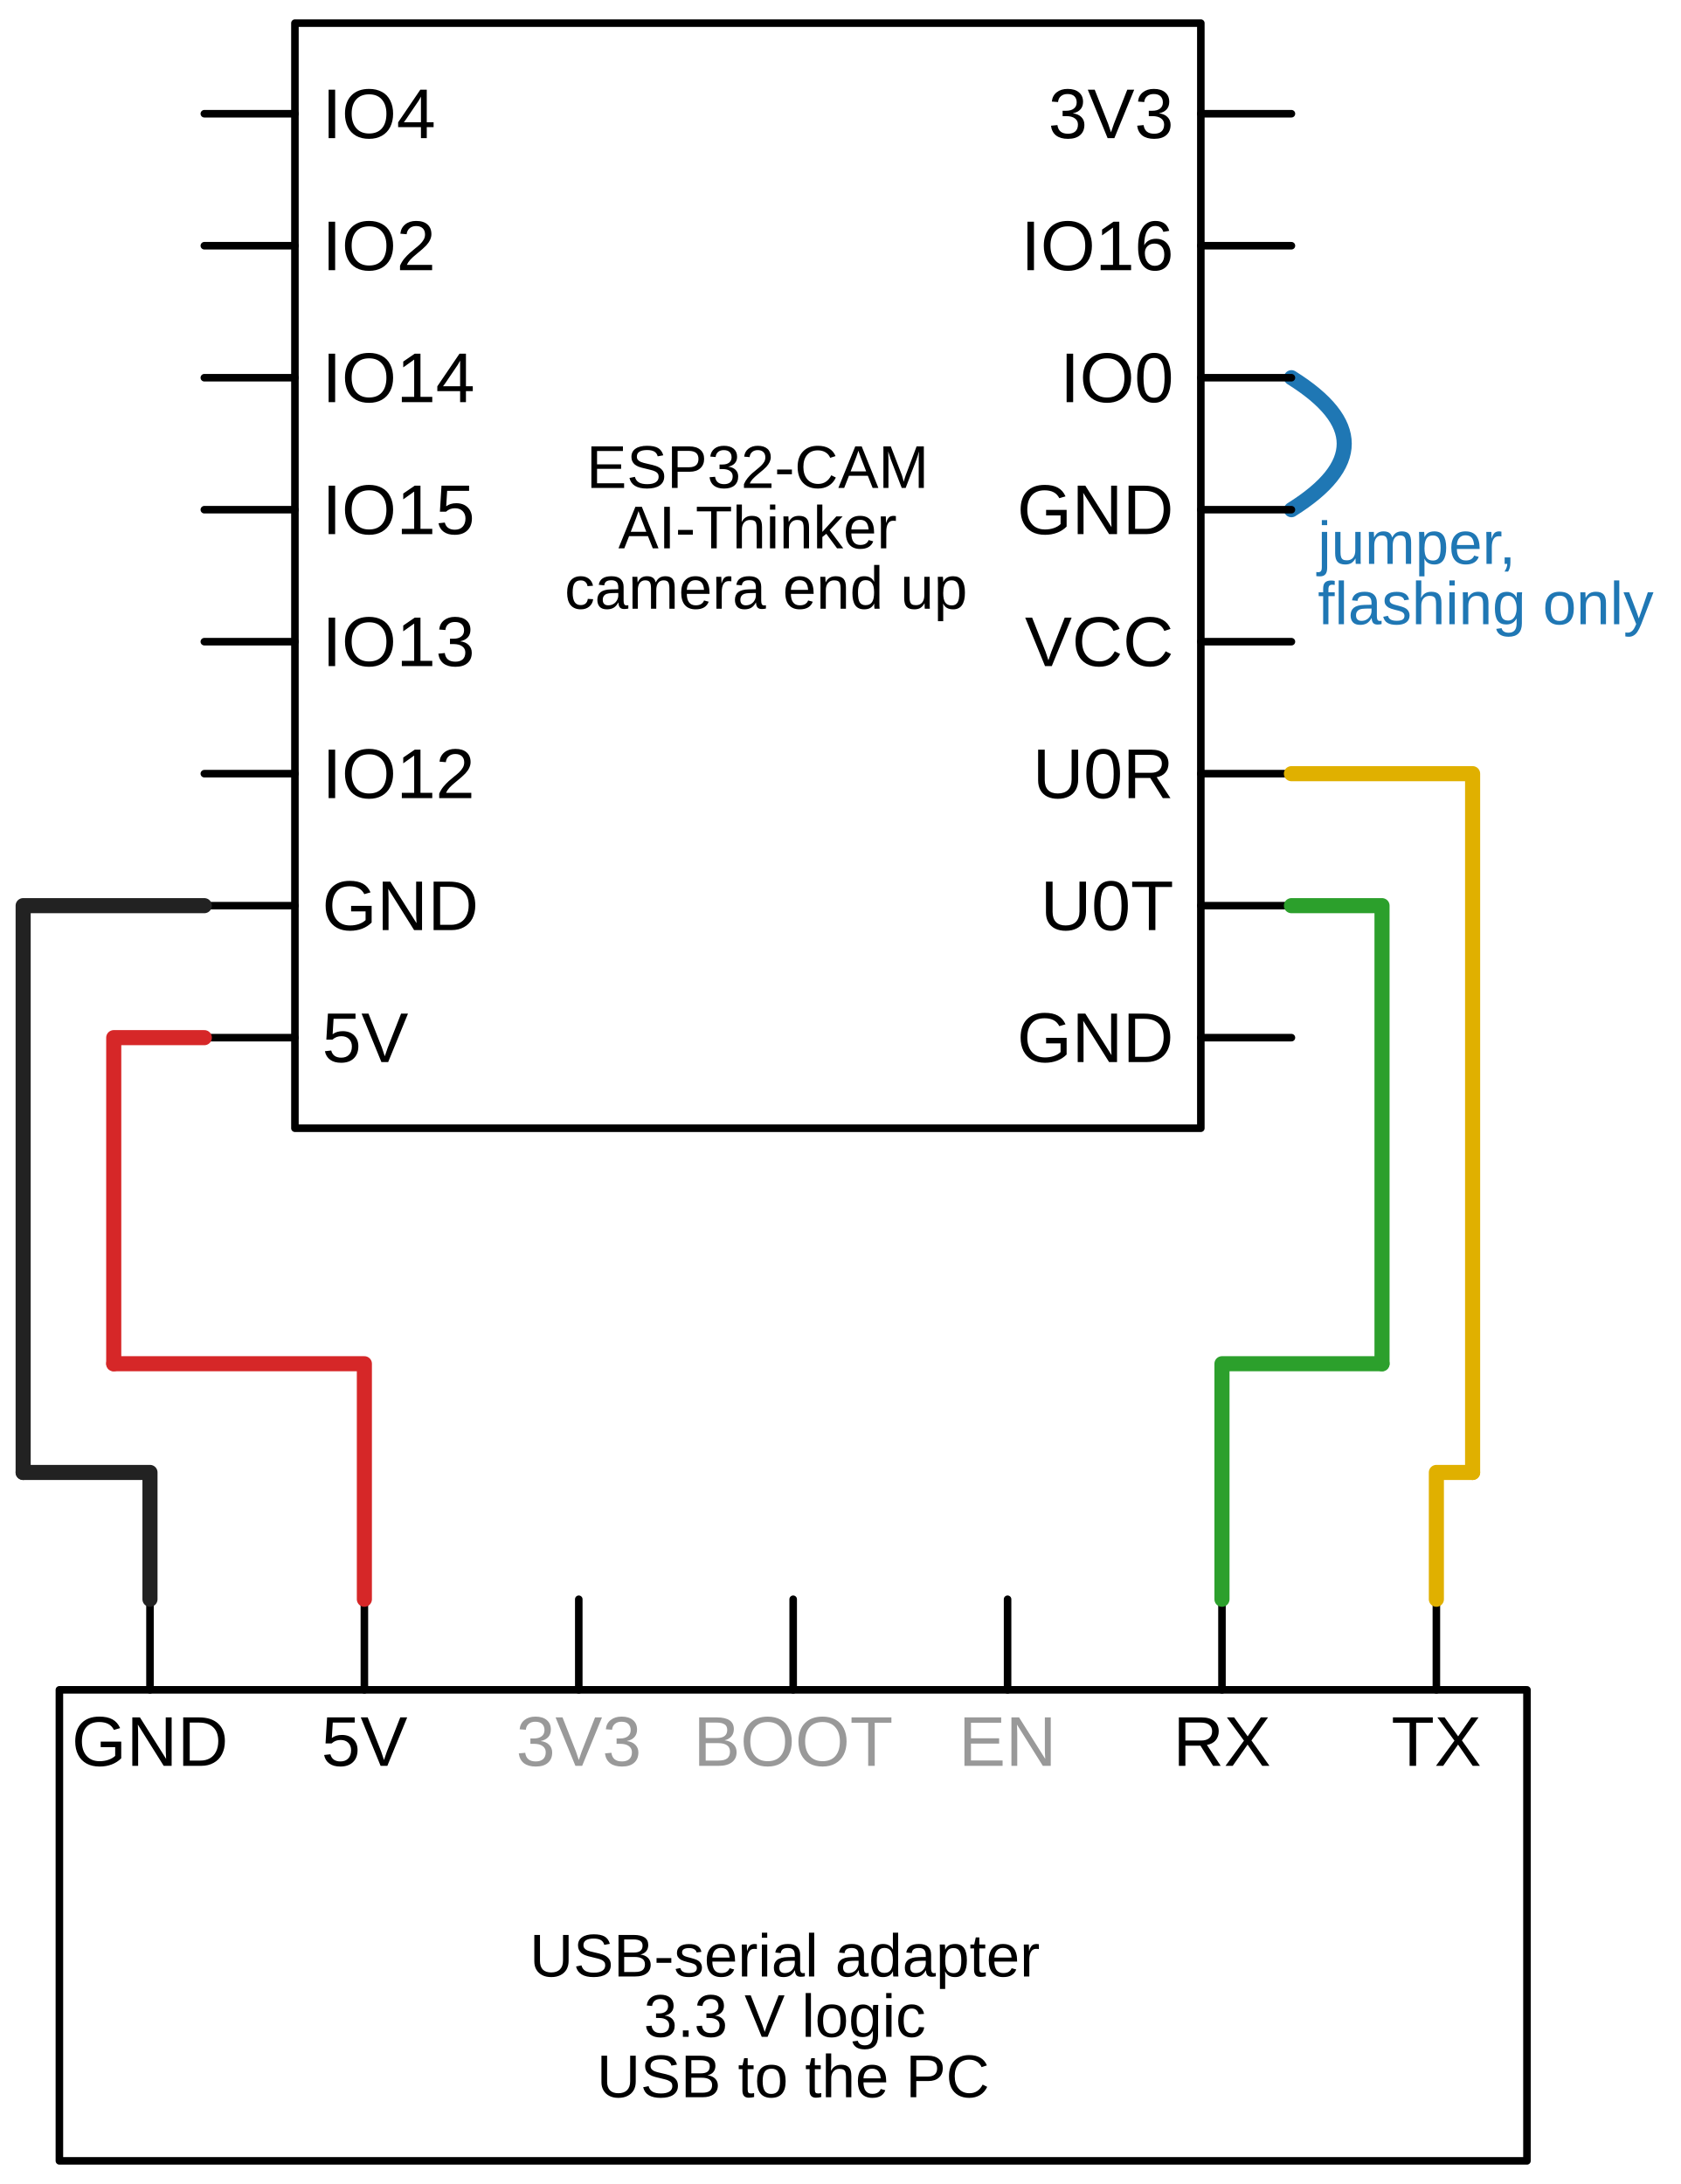
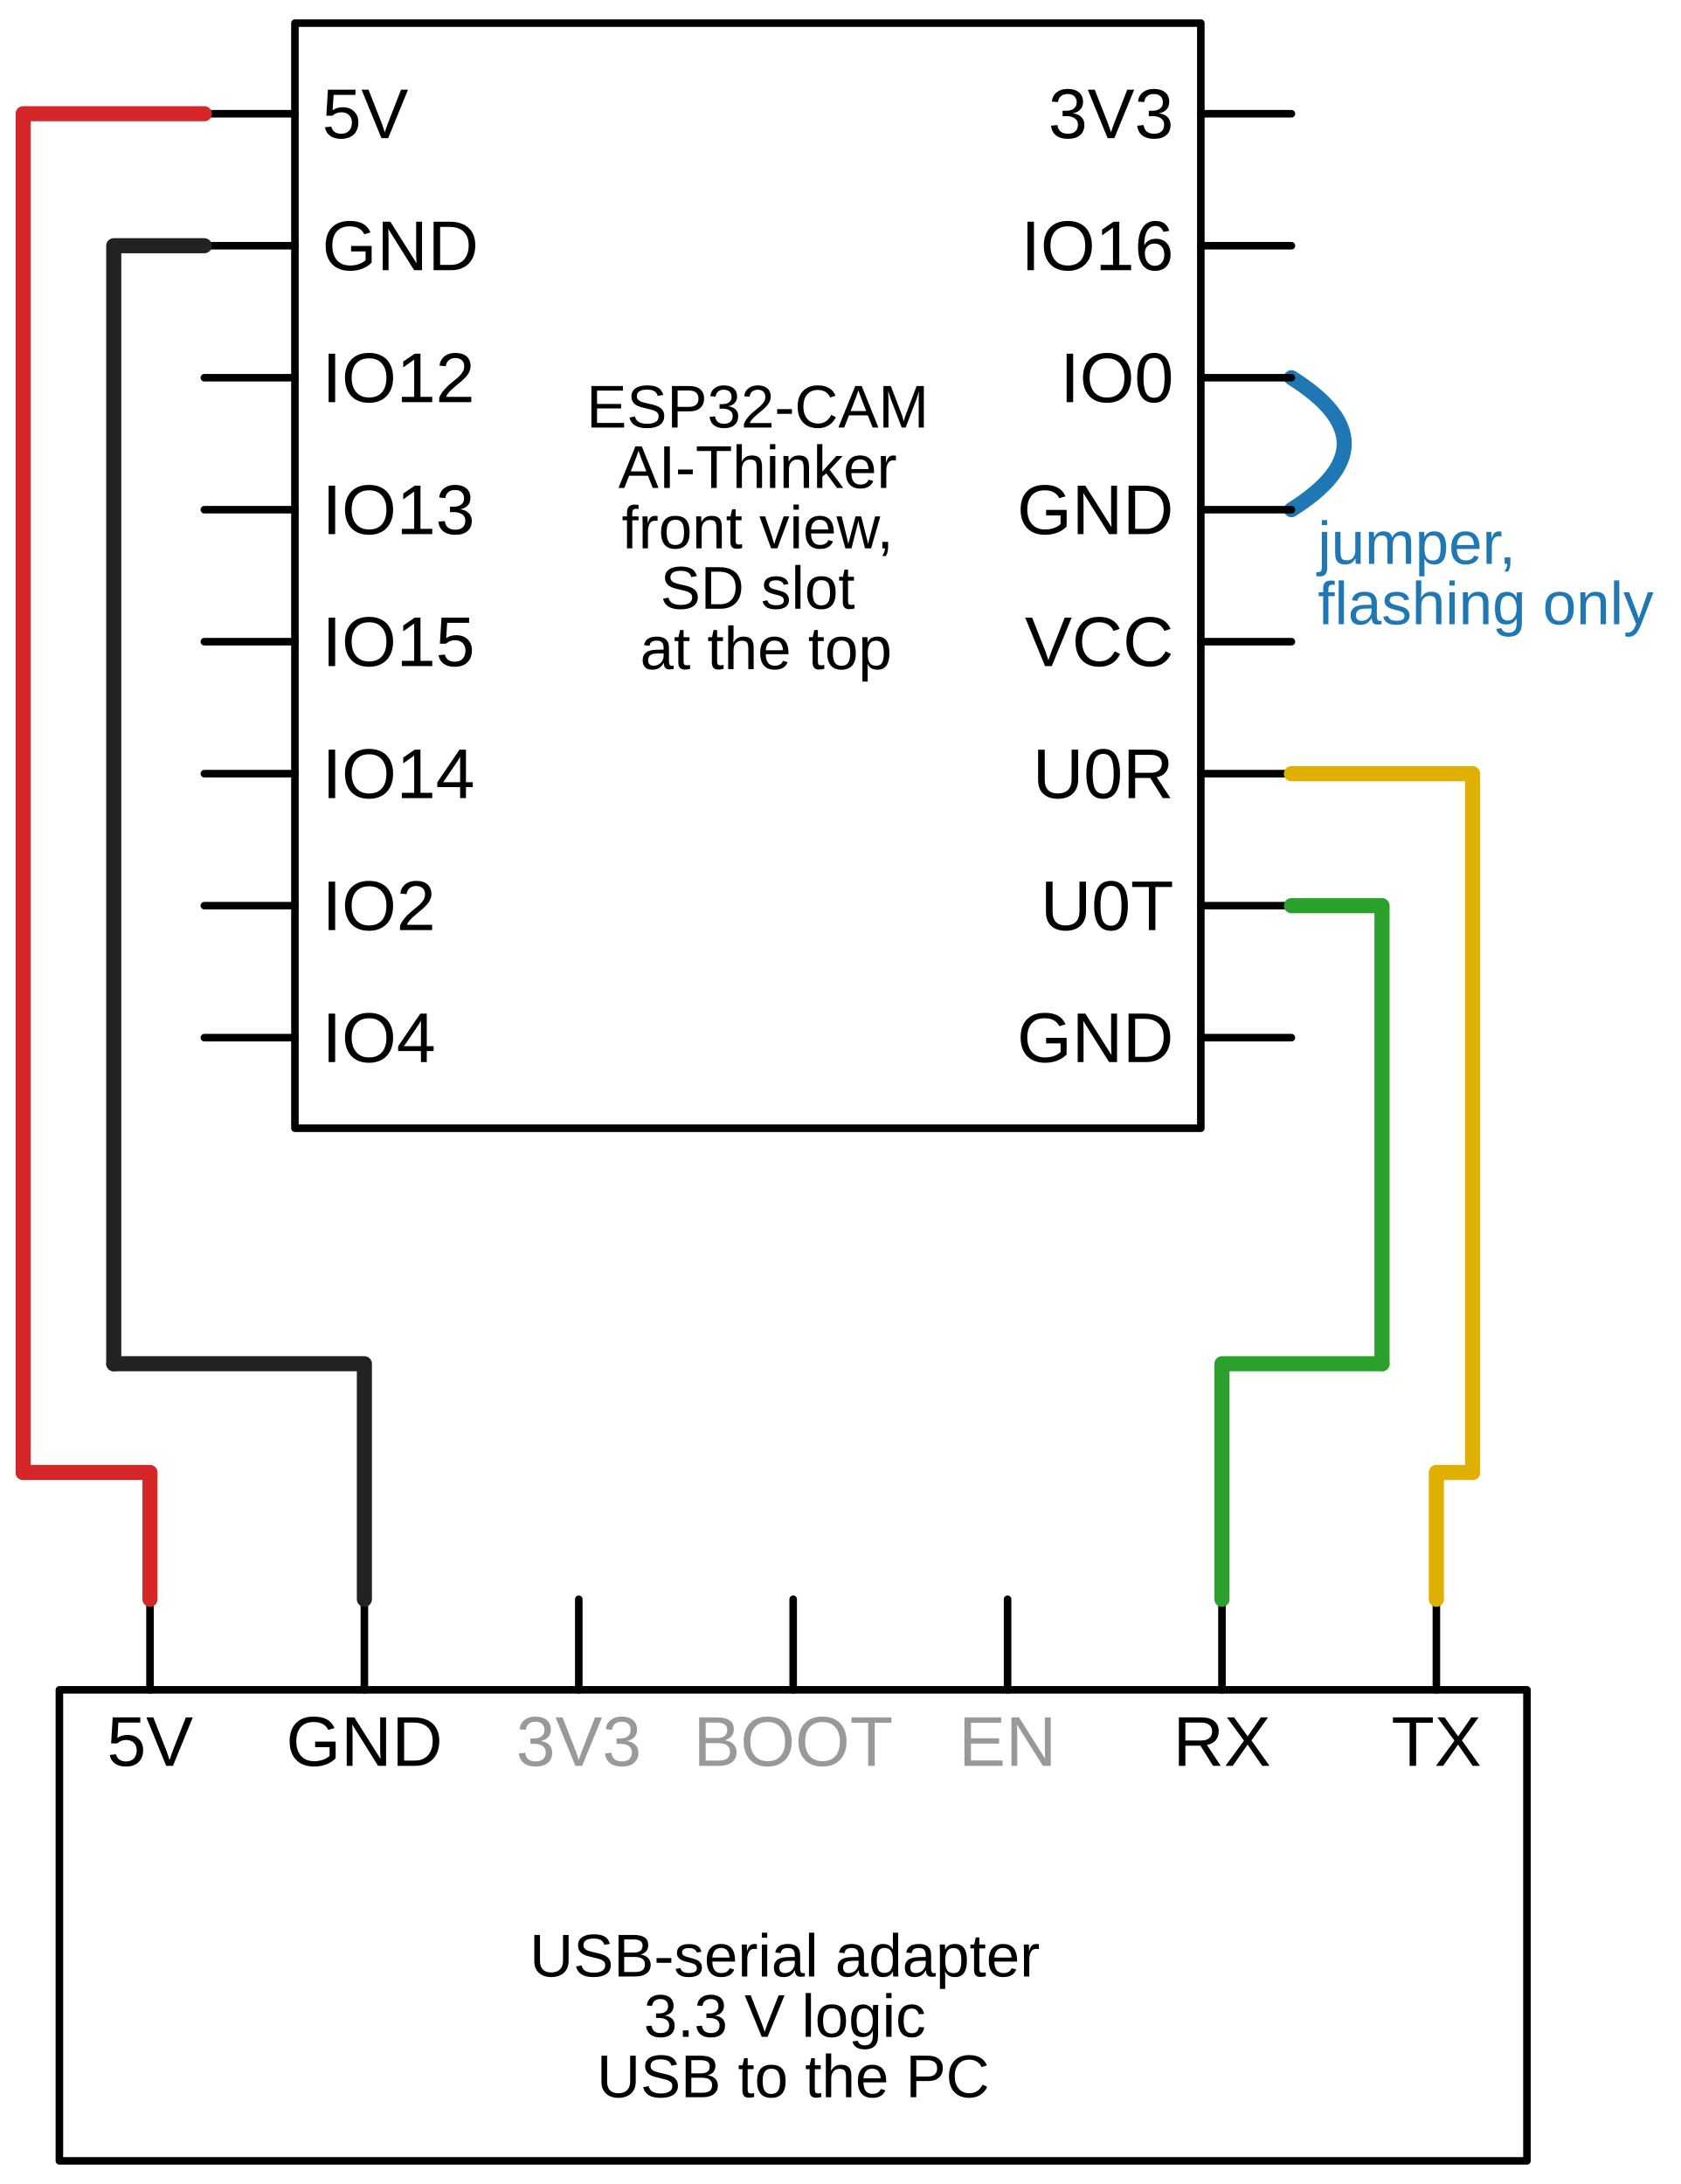
<svg xmlns="http://www.w3.org/2000/svg" xml:lang="en" height="434.0pt" width="333.98pt" viewBox="-58.6 -224.2 333.98 434.0" style="background-color:white;">
  <path d="M 198 -122.914 Q 218.983 -136.029 198 -149.143" style="stroke:#1f77b4;fill:none;stroke-width:3;stroke-dasharray:-;stroke-linecap:round;" />
  <path d="M 0.0,-0.0 L 180,-0 L 180,-219.6 L 0,-219.6 L 0,-0" style="stroke:black;fill:none;stroke-width:1.5;stroke-dasharray:-;stroke-linecap:round;stroke-linejoin:round;" />
  <path d="M 0.0,-18.0 L -18,-18" style="stroke:black;fill:none;stroke-width:1.5;stroke-dasharray:-;stroke-linecap:round;stroke-linejoin:round;" />
  <path d="M 0.0,-44.229 L -18,-44.229" style="stroke:black;fill:none;stroke-width:1.5;stroke-dasharray:-;stroke-linecap:round;stroke-linejoin:round;" />
  <path d="M 0.0,-70.457 L -18,-70.457" style="stroke:black;fill:none;stroke-width:1.5;stroke-dasharray:-;stroke-linecap:round;stroke-linejoin:round;" />
  <path d="M 0.0,-96.686 L -18,-96.686" style="stroke:black;fill:none;stroke-width:1.5;stroke-dasharray:-;stroke-linecap:round;stroke-linejoin:round;" />
  <path d="M 0.0,-122.914 L -18,-122.914" style="stroke:black;fill:none;stroke-width:1.5;stroke-dasharray:-;stroke-linecap:round;stroke-linejoin:round;" />
  <path d="M 0.0,-149.143 L -18,-149.143" style="stroke:black;fill:none;stroke-width:1.5;stroke-dasharray:-;stroke-linecap:round;stroke-linejoin:round;" />
  <path d="M 0.0,-175.371 L -18,-175.371" style="stroke:black;fill:none;stroke-width:1.5;stroke-dasharray:-;stroke-linecap:round;stroke-linejoin:round;" />
  <path d="M 0.0,-201.6 L -18,-201.6" style="stroke:black;fill:none;stroke-width:1.5;stroke-dasharray:-;stroke-linecap:round;stroke-linejoin:round;" />
  <path d="M 180.0,-18.0 L 198,-18" style="stroke:black;fill:none;stroke-width:1.5;stroke-dasharray:-;stroke-linecap:round;stroke-linejoin:round;" />
  <path d="M 180.0,-44.229 L 198,-44.229" style="stroke:black;fill:none;stroke-width:1.5;stroke-dasharray:-;stroke-linecap:round;stroke-linejoin:round;" />
  <path d="M 180.0,-70.457 L 198,-70.457" style="stroke:black;fill:none;stroke-width:1.5;stroke-dasharray:-;stroke-linecap:round;stroke-linejoin:round;" />
  <path d="M 180.0,-96.686 L 198,-96.686" style="stroke:black;fill:none;stroke-width:1.5;stroke-dasharray:-;stroke-linecap:round;stroke-linejoin:round;" />
  <path d="M 180.0,-122.914 L 198,-122.914" style="stroke:black;fill:none;stroke-width:1.5;stroke-dasharray:-;stroke-linecap:round;stroke-linejoin:round;" />
  <path d="M 180.0,-149.143 L 198,-149.143" style="stroke:black;fill:none;stroke-width:1.5;stroke-dasharray:-;stroke-linecap:round;stroke-linejoin:round;" />
  <path d="M 180.0,-175.371 L 198,-175.371" style="stroke:black;fill:none;stroke-width:1.5;stroke-dasharray:-;stroke-linecap:round;stroke-linejoin:round;" />
  <path d="M 180.0,-201.6 L 198,-201.6" style="stroke:black;fill:none;stroke-width:1.5;stroke-dasharray:-;stroke-linecap:round;stroke-linejoin:round;" />
  <path d="M -46.8,205.2 L 244.8,205.2 L 244.8,111.6 L -46.8,111.6 L -46.8,205.2" style="stroke:black;fill:none;stroke-width:1.5;stroke-dasharray:-;stroke-linecap:round;stroke-linejoin:round;" />
  <path d="M -28.8,111.6 L -28.8,93.6" style="stroke:black;fill:none;stroke-width:1.5;stroke-dasharray:-;stroke-linecap:round;stroke-linejoin:round;" />
  <path d="M 13.8,111.6 L 13.8,93.6" style="stroke:black;fill:none;stroke-width:1.5;stroke-dasharray:-;stroke-linecap:round;stroke-linejoin:round;" />
  <path d="M 56.4,111.6 L 56.4,93.6" style="stroke:black;fill:none;stroke-width:1.5;stroke-dasharray:-;stroke-linecap:round;stroke-linejoin:round;" />
  <path d="M 99,111.6 L 99,93.6" style="stroke:black;fill:none;stroke-width:1.5;stroke-dasharray:-;stroke-linecap:round;stroke-linejoin:round;" />
  <path d="M 141.6,111.6 L 141.6,93.6" style="stroke:black;fill:none;stroke-width:1.5;stroke-dasharray:-;stroke-linecap:round;stroke-linejoin:round;" />
  <path d="M 184.2,111.6 L 184.2,93.6" style="stroke:black;fill:none;stroke-width:1.5;stroke-dasharray:-;stroke-linecap:round;stroke-linejoin:round;" />
  <path d="M 226.8,111.6 L 226.8,93.6" style="stroke:black;fill:none;stroke-width:1.5;stroke-dasharray:-;stroke-linecap:round;stroke-linejoin:round;" />
-   <path d="M -28.8,93.6 L -28.8,68.4 L -54,68.4" style="stroke:#222222;fill:none;stroke-width:3;stroke-dasharray:-;stroke-linecap:round;stroke-linejoin:round;" />
-   <path d="M -54.0,68.4 L -54,-44.229 L -18,-44.229" style="stroke:#222222;fill:none;stroke-width:3;stroke-dasharray:-;stroke-linecap:round;stroke-linejoin:round;" />
-   <path d="M 13.8,93.6 L 13.8,46.8 L -36,46.8" style="stroke:#d62728;fill:none;stroke-width:3;stroke-dasharray:-;stroke-linecap:round;stroke-linejoin:round;" />
-   <path d="M -36.0,46.8 L -36,-18 L -18,-18" style="stroke:#d62728;fill:none;stroke-width:3;stroke-dasharray:-;stroke-linecap:round;stroke-linejoin:round;" />
+   <path d="M -28.8,93.6 L -28.8,68.4 L -54,68.4" style="stroke:#d62728;fill:none;stroke-width:3;stroke-dasharray:-;stroke-linecap:round;stroke-linejoin:round;" />
+   <path d="M -54.0,68.4 L -54,-201.6 L -18,-201.6" style="stroke:#d62728;fill:none;stroke-width:3;stroke-dasharray:-;stroke-linecap:round;stroke-linejoin:round;" />
+   <path d="M 13.8,93.6 L 13.8,46.8 L -36,46.8" style="stroke:#222222;fill:none;stroke-width:3;stroke-dasharray:-;stroke-linecap:round;stroke-linejoin:round;" />
+   <path d="M -36.0,46.8 L -36,-175.371 L -18,-175.371" style="stroke:#222222;fill:none;stroke-width:3;stroke-dasharray:-;stroke-linecap:round;stroke-linejoin:round;" />
  <path d="M 184.2,93.6 L 184.2,46.8 L 216,46.8" style="stroke:#2ca02c;fill:none;stroke-width:3;stroke-dasharray:-;stroke-linecap:round;stroke-linejoin:round;" />
  <path d="M 216.0,46.8 L 216,-44.229 L 198,-44.229" style="stroke:#2ca02c;fill:none;stroke-width:3;stroke-dasharray:-;stroke-linecap:round;stroke-linejoin:round;" />
  <path d="M 226.8,93.6 L 226.8,68.4 L 234,68.4" style="stroke:#e0b000;fill:none;stroke-width:3;stroke-dasharray:-;stroke-linecap:round;stroke-linejoin:round;" />
  <path d="M 234.0,68.4 L 234,-70.457 L 198,-70.457" style="stroke:#e0b000;fill:none;stroke-width:3;stroke-dasharray:-;stroke-linecap:round;stroke-linejoin:round;" />
  <text x="5.4" y="-32.0" dominant-baseline="central" fill="black" font-size="14" font-family="Arial" text-anchor="start">
-     <tspan x="5.4" dy="14">5V</tspan>
+     <tspan x="5.4" dy="14">IO4</tspan>
  </text>
  <text x="5.4" y="-58.229" dominant-baseline="central" fill="black" font-size="14" font-family="Arial" text-anchor="start">
+     <tspan x="5.4" dy="14">IO2</tspan>
+   </text>
+   <text x="5.4" y="-84.457" dominant-baseline="central" fill="black" font-size="14" font-family="Arial" text-anchor="start">
+     <tspan x="5.4" dy="14">IO14</tspan>
+   </text>
+   <text x="5.4" y="-110.686" dominant-baseline="central" fill="black" font-size="14" font-family="Arial" text-anchor="start">
+     <tspan x="5.4" dy="14">IO15</tspan>
+   </text>
+   <text x="5.4" y="-136.914" dominant-baseline="central" fill="black" font-size="14" font-family="Arial" text-anchor="start">
+     <tspan x="5.4" dy="14">IO13</tspan>
+   </text>
+   <text x="5.4" y="-163.143" dominant-baseline="central" fill="black" font-size="14" font-family="Arial" text-anchor="start">
+     <tspan x="5.4" dy="14">IO12</tspan>
+   </text>
+   <text x="5.4" y="-189.371" dominant-baseline="central" fill="black" font-size="14" font-family="Arial" text-anchor="start">
    <tspan x="5.4" dy="14">GND</tspan>
  </text>
-   <text x="5.4" y="-84.457" dominant-baseline="central" fill="black" font-size="14" font-family="Arial" text-anchor="start">
-     <tspan x="5.4" dy="14">IO12</tspan>
-   </text>
-   <text x="5.4" y="-110.686" dominant-baseline="central" fill="black" font-size="14" font-family="Arial" text-anchor="start">
-     <tspan x="5.4" dy="14">IO13</tspan>
-   </text>
-   <text x="5.4" y="-136.914" dominant-baseline="central" fill="black" font-size="14" font-family="Arial" text-anchor="start">
-     <tspan x="5.4" dy="14">IO15</tspan>
-   </text>
-   <text x="5.4" y="-163.143" dominant-baseline="central" fill="black" font-size="14" font-family="Arial" text-anchor="start">
-     <tspan x="5.4" dy="14">IO14</tspan>
-   </text>
-   <text x="5.4" y="-189.371" dominant-baseline="central" fill="black" font-size="14" font-family="Arial" text-anchor="start">
-     <tspan x="5.4" dy="14">IO2</tspan>
-   </text>
  <text x="5.4" y="-215.6" dominant-baseline="central" fill="black" font-size="14" font-family="Arial" text-anchor="start">
-     <tspan x="5.4" dy="14">IO4</tspan>
+     <tspan x="5.4" dy="14">5V</tspan>
  </text>
  <text x="174.6" y="-32.0" dominant-baseline="central" fill="black" font-size="14" font-family="Arial" text-anchor="end">
    <tspan x="174.6" dy="14">GND</tspan>
  </text>
  <text x="174.6" y="-58.229" dominant-baseline="central" fill="black" font-size="14" font-family="Arial" text-anchor="end">
    <tspan x="174.6" dy="14">U0T</tspan>
  </text>
  <text x="174.6" y="-84.457" dominant-baseline="central" fill="black" font-size="14" font-family="Arial" text-anchor="end">
    <tspan x="174.6" dy="14">U0R</tspan>
  </text>
  <text x="174.6" y="-110.686" dominant-baseline="central" fill="black" font-size="14" font-family="Arial" text-anchor="end">
    <tspan x="174.6" dy="14">VCC</tspan>
  </text>
  <text x="174.6" y="-136.914" dominant-baseline="central" fill="black" font-size="14" font-family="Arial" text-anchor="end">
    <tspan x="174.6" dy="14">GND</tspan>
  </text>
  <text x="174.6" y="-163.143" dominant-baseline="central" fill="black" font-size="14" font-family="Arial" text-anchor="end">
    <tspan x="174.6" dy="14">IO0</tspan>
  </text>
  <text x="174.6" y="-189.371" dominant-baseline="central" fill="black" font-size="14" font-family="Arial" text-anchor="end">
    <tspan x="174.6" dy="14">IO16</tspan>
  </text>
  <text x="174.6" y="-215.6" dominant-baseline="central" fill="black" font-size="14" font-family="Arial" text-anchor="end">
    <tspan x="174.6" dy="14">3V3</tspan>
  </text>
-   <text x="93.6" y="-143.4" dominant-baseline="central" fill="black" font-size="12" font-family="Arial" text-anchor="middle">
+   <text x="93.6" y="-155.4" dominant-baseline="central" fill="black" font-size="12" font-family="Arial" text-anchor="middle">
    <tspan x="93.6" dy="12">ESP32-CAM</tspan>
    <tspan x="93.6" dy="12">AI-Thinker</tspan>
    <tspan x="93.6" dy="12" />
-     <tspan x="93.6" dy="12">camera end up</tspan>
+     <tspan x="93.6" dy="12">front view,</tspan>
+     <tspan x="93.6" dy="12">SD slot</tspan>
+     <tspan x="93.6" dy="12">at the top</tspan>
  </text>
  <text x="-28.8" y="103.0" dominant-baseline="hanging" fill="black" font-size="14" font-family="Arial" text-anchor="middle">
-     <tspan x="-28.8" dy="14">GND</tspan>
+     <tspan x="-28.8" dy="14">5V</tspan>
  </text>
  <text x="13.8" y="103.0" dominant-baseline="hanging" fill="black" font-size="14" font-family="Arial" text-anchor="middle">
-     <tspan x="13.8" dy="14">5V</tspan>
+     <tspan x="13.8" dy="14">GND</tspan>
  </text>
  <text x="56.4" y="103.0" dominant-baseline="hanging" fill="#999999" font-size="14" font-family="Arial" text-anchor="middle">
    <tspan x="56.4" dy="14">3V3</tspan>
  </text>
  <text x="99" y="103.0" dominant-baseline="hanging" fill="#999999" font-size="14" font-family="Arial" text-anchor="middle">
    <tspan x="99" dy="14">BOOT</tspan>
  </text>
  <text x="141.6" y="103.0" dominant-baseline="hanging" fill="#999999" font-size="14" font-family="Arial" text-anchor="middle">
    <tspan x="141.6" dy="14">EN</tspan>
  </text>
  <text x="184.2" y="103.0" dominant-baseline="hanging" fill="black" font-size="14" font-family="Arial" text-anchor="middle">
    <tspan x="184.2" dy="14">RX</tspan>
  </text>
  <text x="226.8" y="103.0" dominant-baseline="hanging" fill="black" font-size="14" font-family="Arial" text-anchor="middle">
    <tspan x="226.8" dy="14">TX</tspan>
  </text>
  <text x="99" y="152.4" dominant-baseline="central" fill="black" font-size="12" font-family="Arial" text-anchor="middle">
    <tspan x="99" dy="12">USB-serial adapter</tspan>
    <tspan x="99" dy="12">3.3 V logic</tspan>
    <tspan x="99" dy="12">USB to the PC</tspan>
  </text>
  <text x="203.244" y="-128.314" dominant-baseline="central" fill="#1f77b4" font-size="12" font-family="Arial" text-anchor="start">
    <tspan x="203.244" dy="12">jumper,</tspan>
    <tspan x="203.244" dy="12">flashing only</tspan>
  </text>
</svg>
